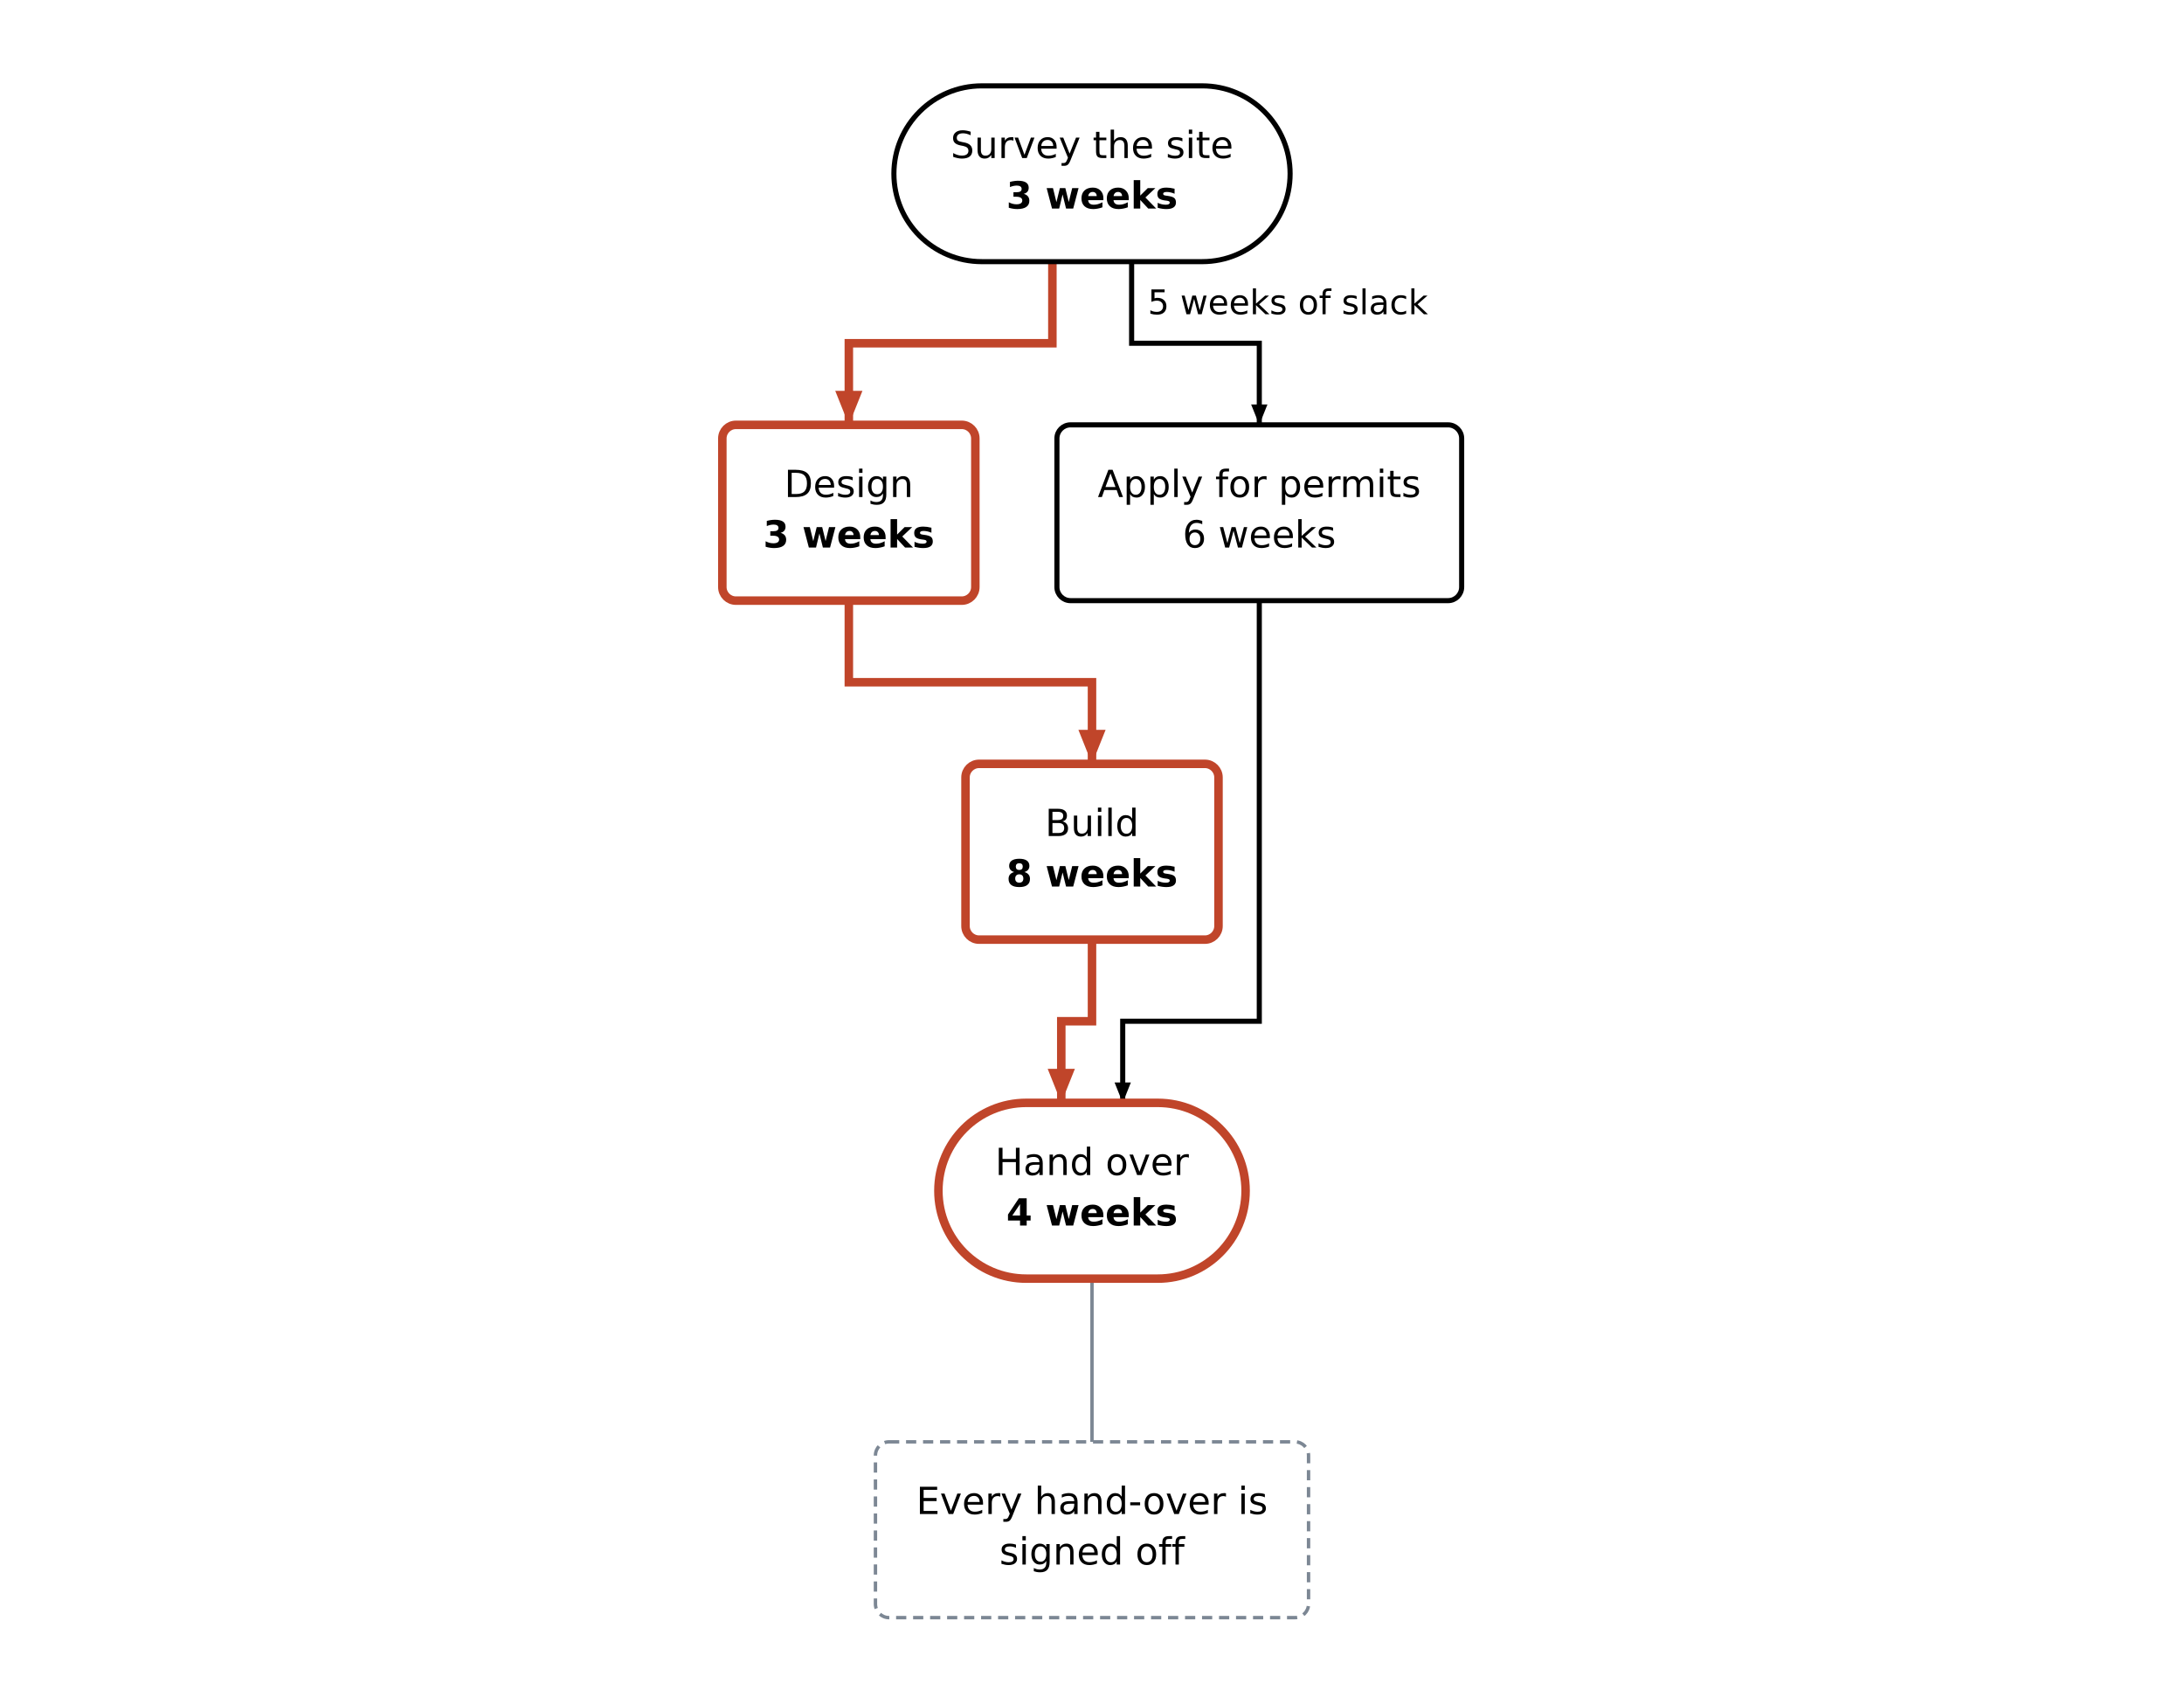
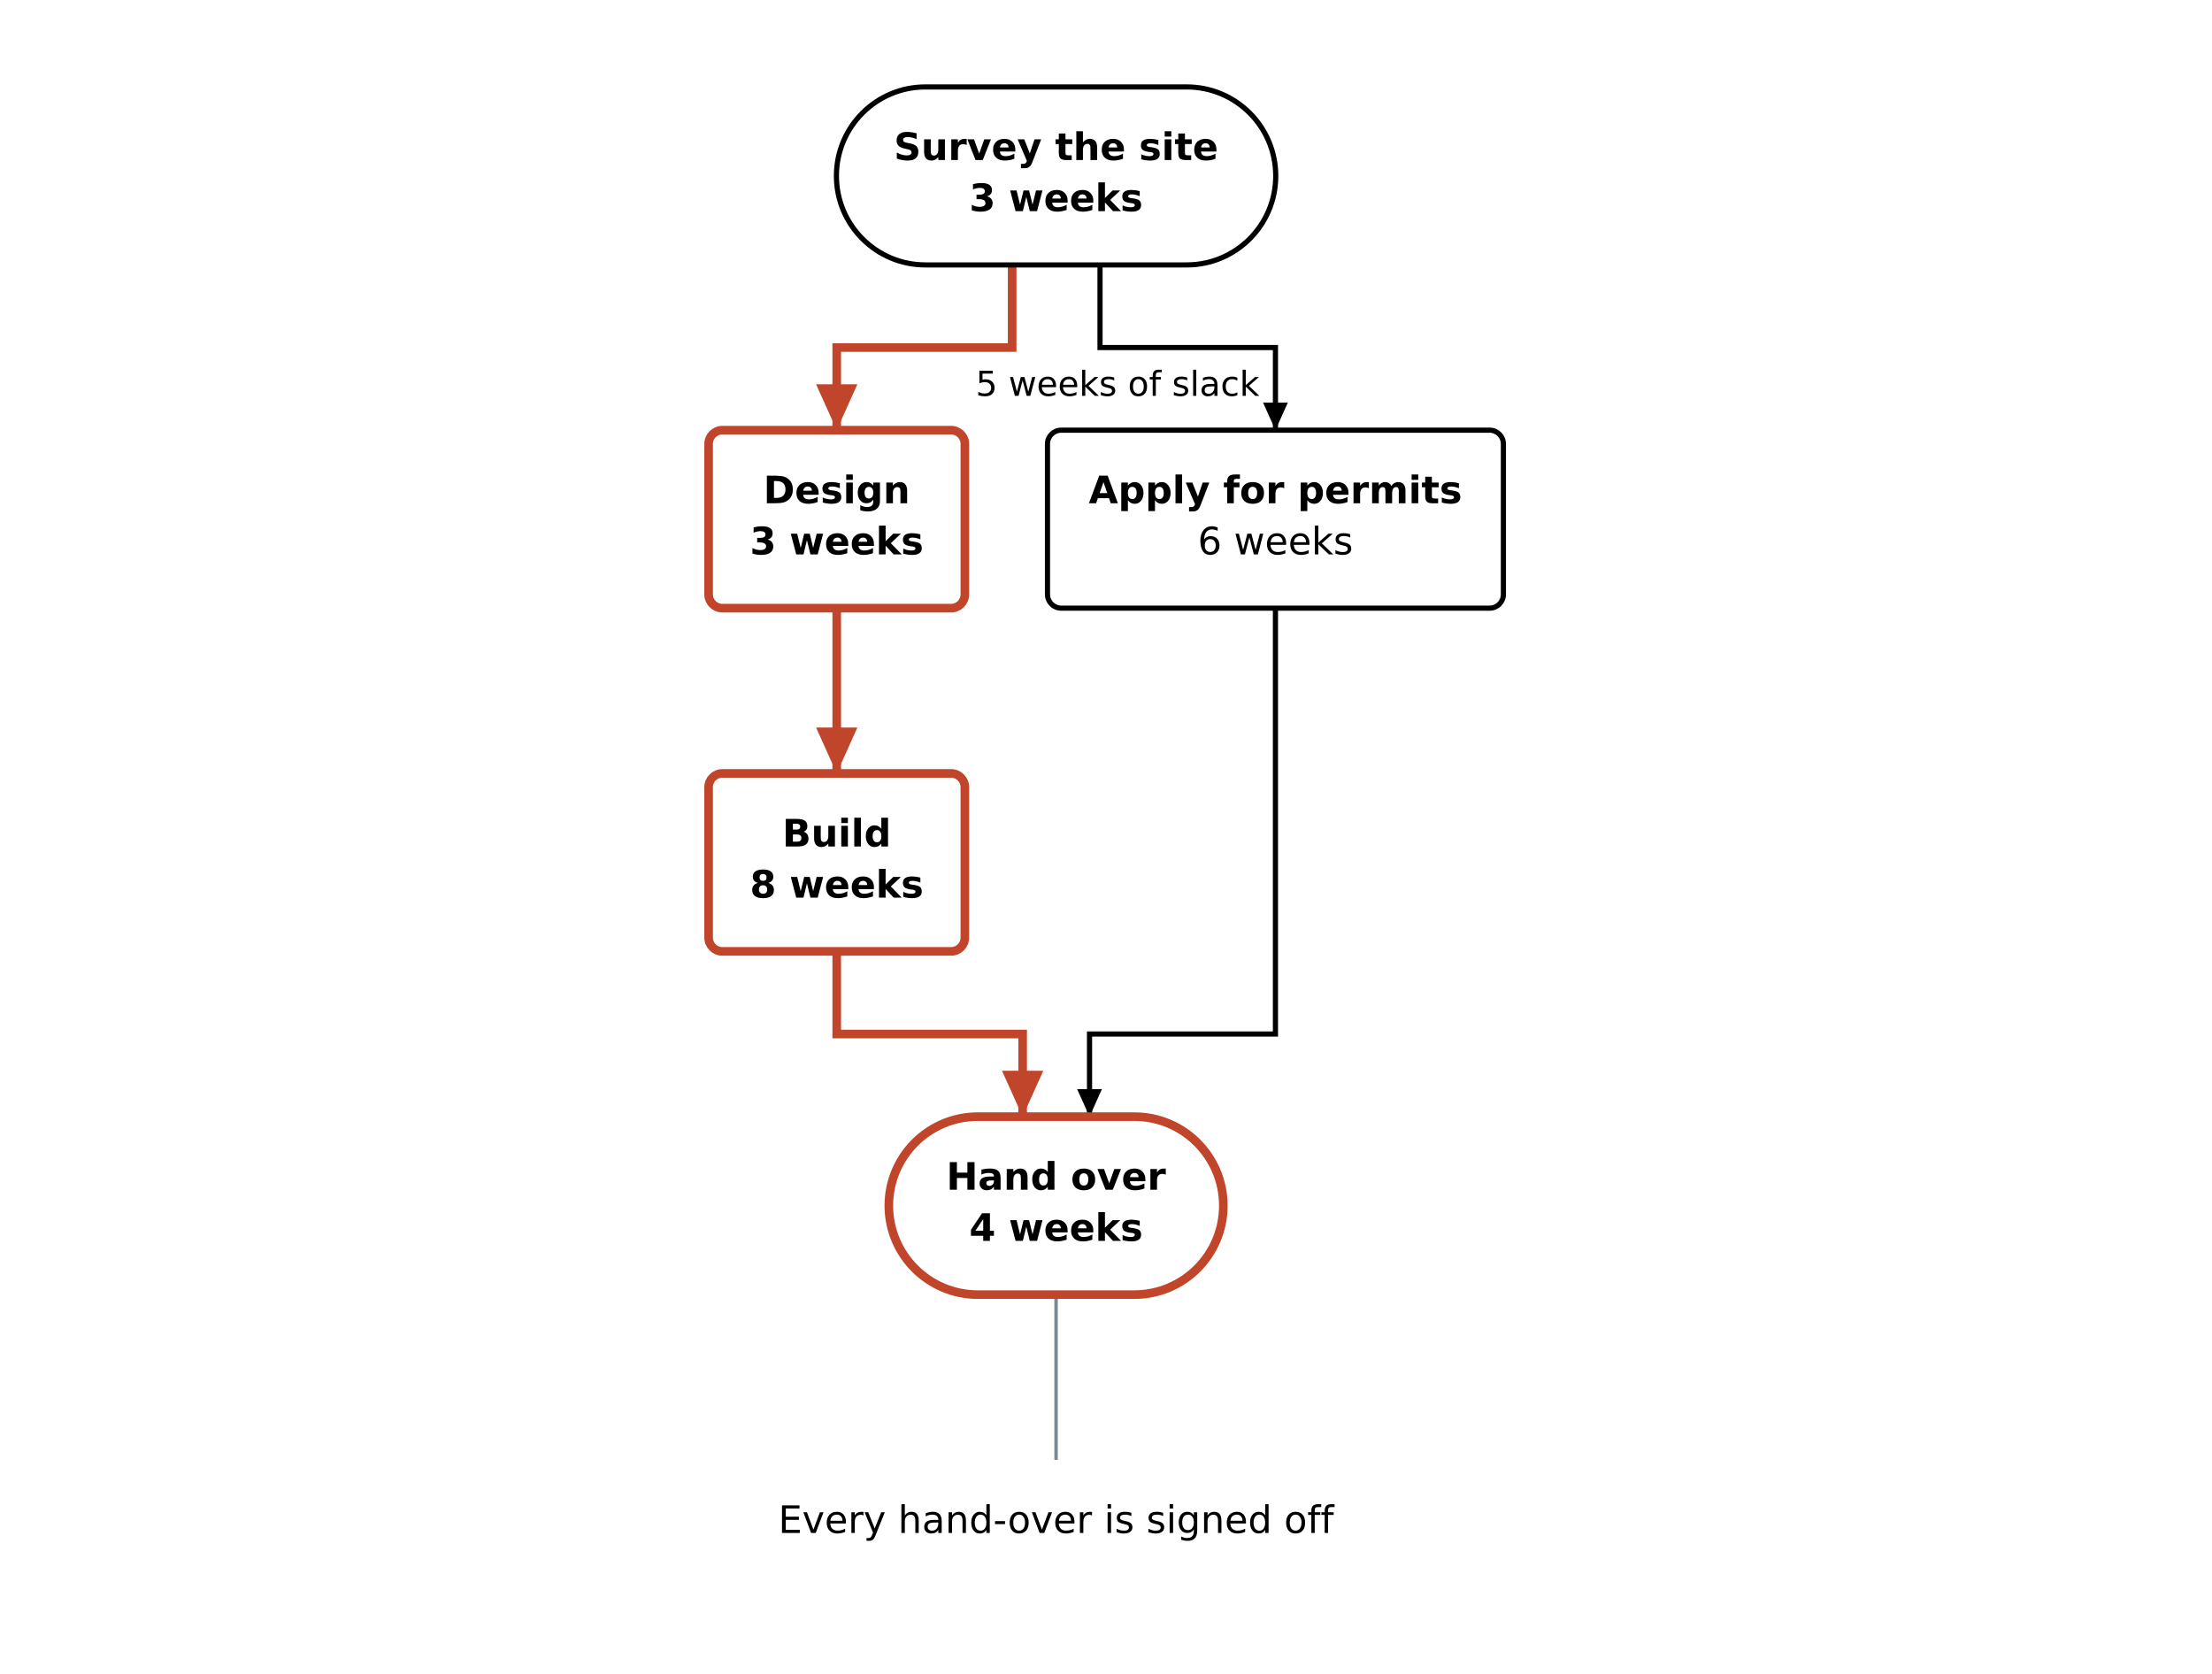
- <svg xmlns="http://www.w3.org/2000/svg" viewBox="-1.25 -1.25 642.5 501" role="img" aria-labelledby="ds9562e62357-title ds9562e62357-desc">
-   <path d="M 308.344 75.7 L 308.344 99.7 L 248.466 99.7 L 248.466 123.7" fill="none" stroke="#c0452a" stroke-width="2.5" />
-   <polygon points="248.466,123.7 244.466,113.7 252.466,113.7" fill="#c0452a" stroke="none" />
-   <path d="M 331.656 75.7 L 331.656 99.7 L 369.215 99.7 L 369.215 123.7" fill="none" stroke="currentColor" stroke-width="1.5" />
-   <polygon points="369.215,123.7 366.815,117.7 371.615,117.7" fill="currentColor" stroke="none" />
-   <path d="M 248.466 175.4 L 248.466 199.4 L 320 199.4 L 320 223.4" fill="none" stroke="#c0452a" stroke-width="2.5" />
-   <polygon points="320,223.4 316,213.4 324,213.4" fill="#c0452a" stroke="none" />
-   <path d="M 320 275.1 L 320 299.1 L 310.963 299.1 L 310.963 323.1" fill="none" stroke="#c0452a" stroke-width="2.5" />
-   <polygon points="310.963,323.1 306.963,313.1 314.963,313.1" fill="#c0452a" stroke="none" />
-   <path d="M 369.215 175.4 L 369.215 299.1 L 329.037 299.1 L 329.037 323.1" fill="none" stroke="currentColor" stroke-width="1.5" />
-   <polygon points="329.037,323.1 326.637,317.1 331.437,317.1" fill="currentColor" stroke="none" />
-   <path d="M 320 374.8 L 320 422.8" fill="none" stroke="#7c8794" stroke-width="1" />
-   <rect x="256.295" y="422.8" width="127.41" height="51.7" rx="4" fill="none" stroke="#7c8794" stroke-width="1" stroke-dasharray="3 2" />
-   <text x="320" y="444.033" font-family="'DejaVu Sans', sans-serif" font-size="11" fill="currentColor" text-anchor="middle">
-     <tspan>Every hand-over is</tspan>
+ <svg xmlns="http://www.w3.org/2000/svg" viewBox="-1.25 -1.25 642.5 486.15" role="img" aria-labelledby="dscd7cbf7e7a-title dscd7cbf7e7a-desc">
+   <path d="M 292.74 75.7 L 292.74 99.7 L 241.787 99.7 L 241.787 123.7" fill="none" stroke="#c0452a" stroke-width="2.5" />
+   <polygon points="241.787,123.7 235.787,110.367 247.787,110.367" fill="#c0452a" stroke="none" />
+   <path d="M 318.261 75.7 L 318.261 99.7 L 369.215 99.7 L 369.215 123.7" fill="none" stroke="currentColor" stroke-width="1.5" />
+   <polygon points="369.215,123.7 365.615,115.7 372.815,115.7" fill="currentColor" stroke="none" />
+   <path d="M 241.787 175.4 L 241.787 223.4" fill="none" stroke="#c0452a" stroke-width="2.5" />
+   <polygon points="241.787,223.4 235.787,210.067 247.787,210.067" fill="#c0452a" stroke="none" />
+   <path d="M 241.787 275.1 L 241.787 299.1 L 295.785 299.1 L 295.785 323.1" fill="none" stroke="#c0452a" stroke-width="2.5" />
+   <polygon points="295.785,323.1 289.785,309.767 301.785,309.767" fill="#c0452a" stroke="none" />
+   <path d="M 369.215 175.4 L 369.215 299.1 L 315.217 299.1 L 315.217 323.1" fill="none" stroke="currentColor" stroke-width="1.5" />
+   <polygon points="315.217,323.1 311.617,315.1 318.817,315.1" fill="currentColor" stroke="none" />
+   <path d="M 305.501 374.8 L 305.501 422.8" fill="none" stroke="#7c8794" stroke-width="1" />
+   <text x="305.501" y="444.033" font-family="'DejaVu Sans', sans-serif" font-size="11" fill="currentColor" text-anchor="middle">
+     <tspan>Every hand-over is signed off</tspan>
  </text>
-   <text x="320" y="458.883" font-family="'DejaVu Sans', sans-serif" font-size="11" fill="currentColor" text-anchor="middle">
-     <tspan>signed off</tspan>
+   <rect x="204.572" y="223.4" width="74.429" height="51.7" rx="4" fill="none" stroke="#c0452a" stroke-width="2.5" />
+   <text x="241.787" y="244.633" font-family="'DejaVu Sans', sans-serif" font-size="11" fill="currentColor" text-anchor="middle">
+     <tspan font-weight="bold">Build</tspan>
  </text>
-   <rect x="282.785" y="223.4" width="74.429" height="51.7" rx="4" fill="none" stroke="#c0452a" stroke-width="2.5" />
-   <text x="320" y="244.633" font-family="'DejaVu Sans', sans-serif" font-size="11" fill="currentColor" text-anchor="middle">
-     <tspan>Build</tspan>
-   </text>
-   <text x="320" y="259.483" font-family="'DejaVu Sans', sans-serif" font-size="11" fill="currentColor" text-anchor="middle">
+   <text x="241.787" y="259.483" font-family="'DejaVu Sans', sans-serif" font-size="11" fill="currentColor" text-anchor="middle">
    <tspan font-weight="bold">8 weeks</tspan>
  </text>
-   <rect x="211.251" y="123.7" width="74.429" height="51.7" rx="4" fill="none" stroke="#c0452a" stroke-width="2.5" />
-   <text x="248.466" y="144.933" font-family="'DejaVu Sans', sans-serif" font-size="11" fill="currentColor" text-anchor="middle">
-     <tspan>Design</tspan>
+   <rect x="204.572" y="123.7" width="74.429" height="51.7" rx="4" fill="none" stroke="#c0452a" stroke-width="2.5" />
+   <text x="241.787" y="144.933" font-family="'DejaVu Sans', sans-serif" font-size="11" fill="currentColor" text-anchor="middle">
+     <tspan font-weight="bold">Design</tspan>
  </text>
-   <text x="248.466" y="159.783" font-family="'DejaVu Sans', sans-serif" font-size="11" fill="currentColor" text-anchor="middle">
+   <text x="241.787" y="159.783" font-family="'DejaVu Sans', sans-serif" font-size="11" fill="currentColor" text-anchor="middle">
    <tspan font-weight="bold">3 weeks</tspan>
  </text>
-   <rect x="274.813" y="323.1" width="90.375" height="51.7" rx="25.85" fill="none" stroke="#c0452a" stroke-width="2.5" />
-   <text x="320" y="344.333" font-family="'DejaVu Sans', sans-serif" font-size="11" fill="currentColor" text-anchor="middle">
-     <tspan>Hand over</tspan>
+   <rect x="256.921" y="323.1" width="97.159" height="51.7" rx="25.85" fill="none" stroke="#c0452a" stroke-width="2.5" />
+   <text x="305.501" y="344.333" font-family="'DejaVu Sans', sans-serif" font-size="11" fill="currentColor" text-anchor="middle">
+     <tspan font-weight="bold">Hand over</tspan>
  </text>
-   <text x="320" y="359.183" font-family="'DejaVu Sans', sans-serif" font-size="11" fill="currentColor" text-anchor="middle">
+   <text x="305.501" y="359.183" font-family="'DejaVu Sans', sans-serif" font-size="11" fill="currentColor" text-anchor="middle">
    <tspan font-weight="bold">4 weeks</tspan>
  </text>
-   <rect x="309.68" y="123.7" width="119.068" height="51.7" rx="4" fill="none" stroke="currentColor" stroke-width="1.5" />
+   <rect x="303.001" y="123.7" width="132.426" height="51.7" rx="4" fill="none" stroke="currentColor" stroke-width="1.5" />
  <text x="369.215" y="144.933" font-family="'DejaVu Sans', sans-serif" font-size="11" fill="currentColor" text-anchor="middle">
-     <tspan>Apply for permits</tspan>
+     <tspan font-weight="bold">Apply for permits</tspan>
  </text>
  <text x="369.215" y="159.783" font-family="'DejaVu Sans', sans-serif" font-size="11" fill="currentColor" text-anchor="middle">
    <tspan>6 weeks</tspan>
  </text>
-   <rect x="261.721" y="24" width="116.559" height="51.7" rx="25.85" fill="none" stroke="currentColor" stroke-width="1.5" />
-   <text x="320" y="45.233" font-family="'DejaVu Sans', sans-serif" font-size="11" fill="currentColor" text-anchor="middle">
-     <tspan>Survey the site</tspan>
+   <rect x="241.697" y="24" width="127.607" height="51.7" rx="25.85" fill="none" stroke="currentColor" stroke-width="1.5" />
+   <text x="305.501" y="45.233" font-family="'DejaVu Sans', sans-serif" font-size="11" fill="currentColor" text-anchor="middle">
+     <tspan font-weight="bold">Survey the site</tspan>
  </text>
-   <text x="320" y="60.083" font-family="'DejaVu Sans', sans-serif" font-size="11" fill="currentColor" text-anchor="middle">
+   <text x="305.501" y="60.083" font-family="'DejaVu Sans', sans-serif" font-size="11" fill="currentColor" text-anchor="middle">
    <tspan font-weight="bold">3 weeks</tspan>
  </text>
-   <text x="336.406" y="91.162" font-family="'DejaVu Sans', sans-serif" font-size="10" fill="currentColor">5 weeks of slack</text>
+   <text x="282.143" y="113.732" font-family="'DejaVu Sans', sans-serif" font-size="10" fill="currentColor">5 weeks of slack</text>
</svg>
